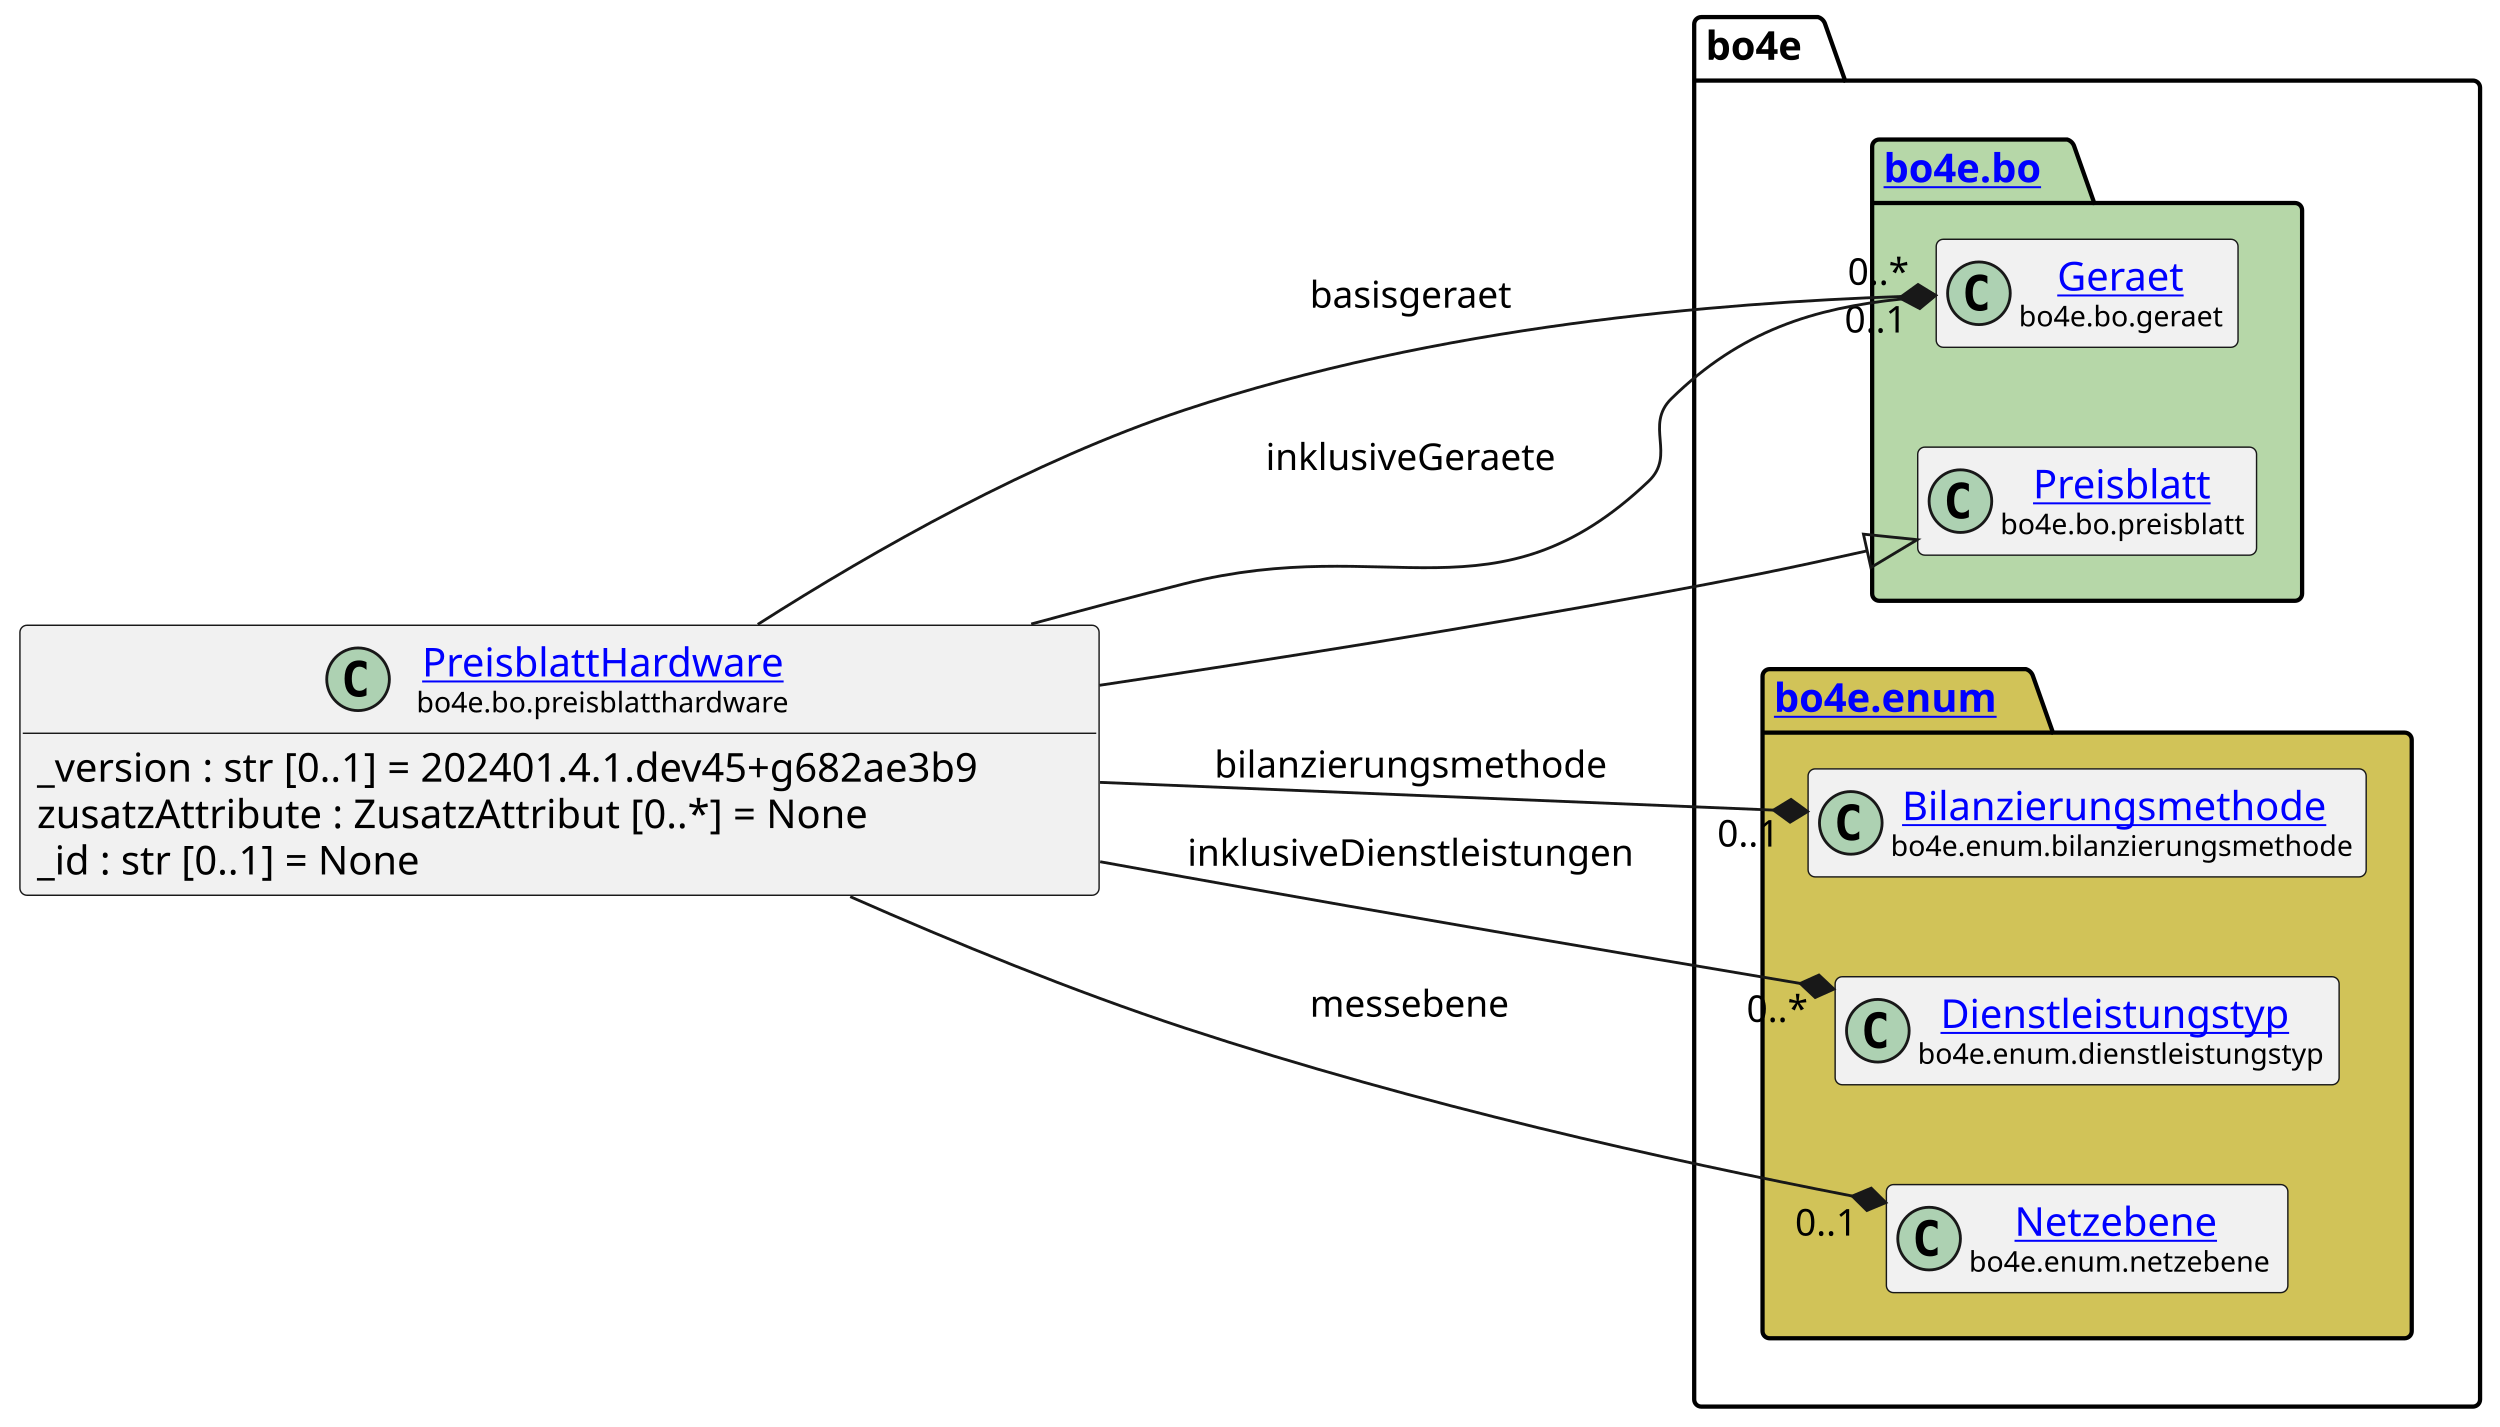
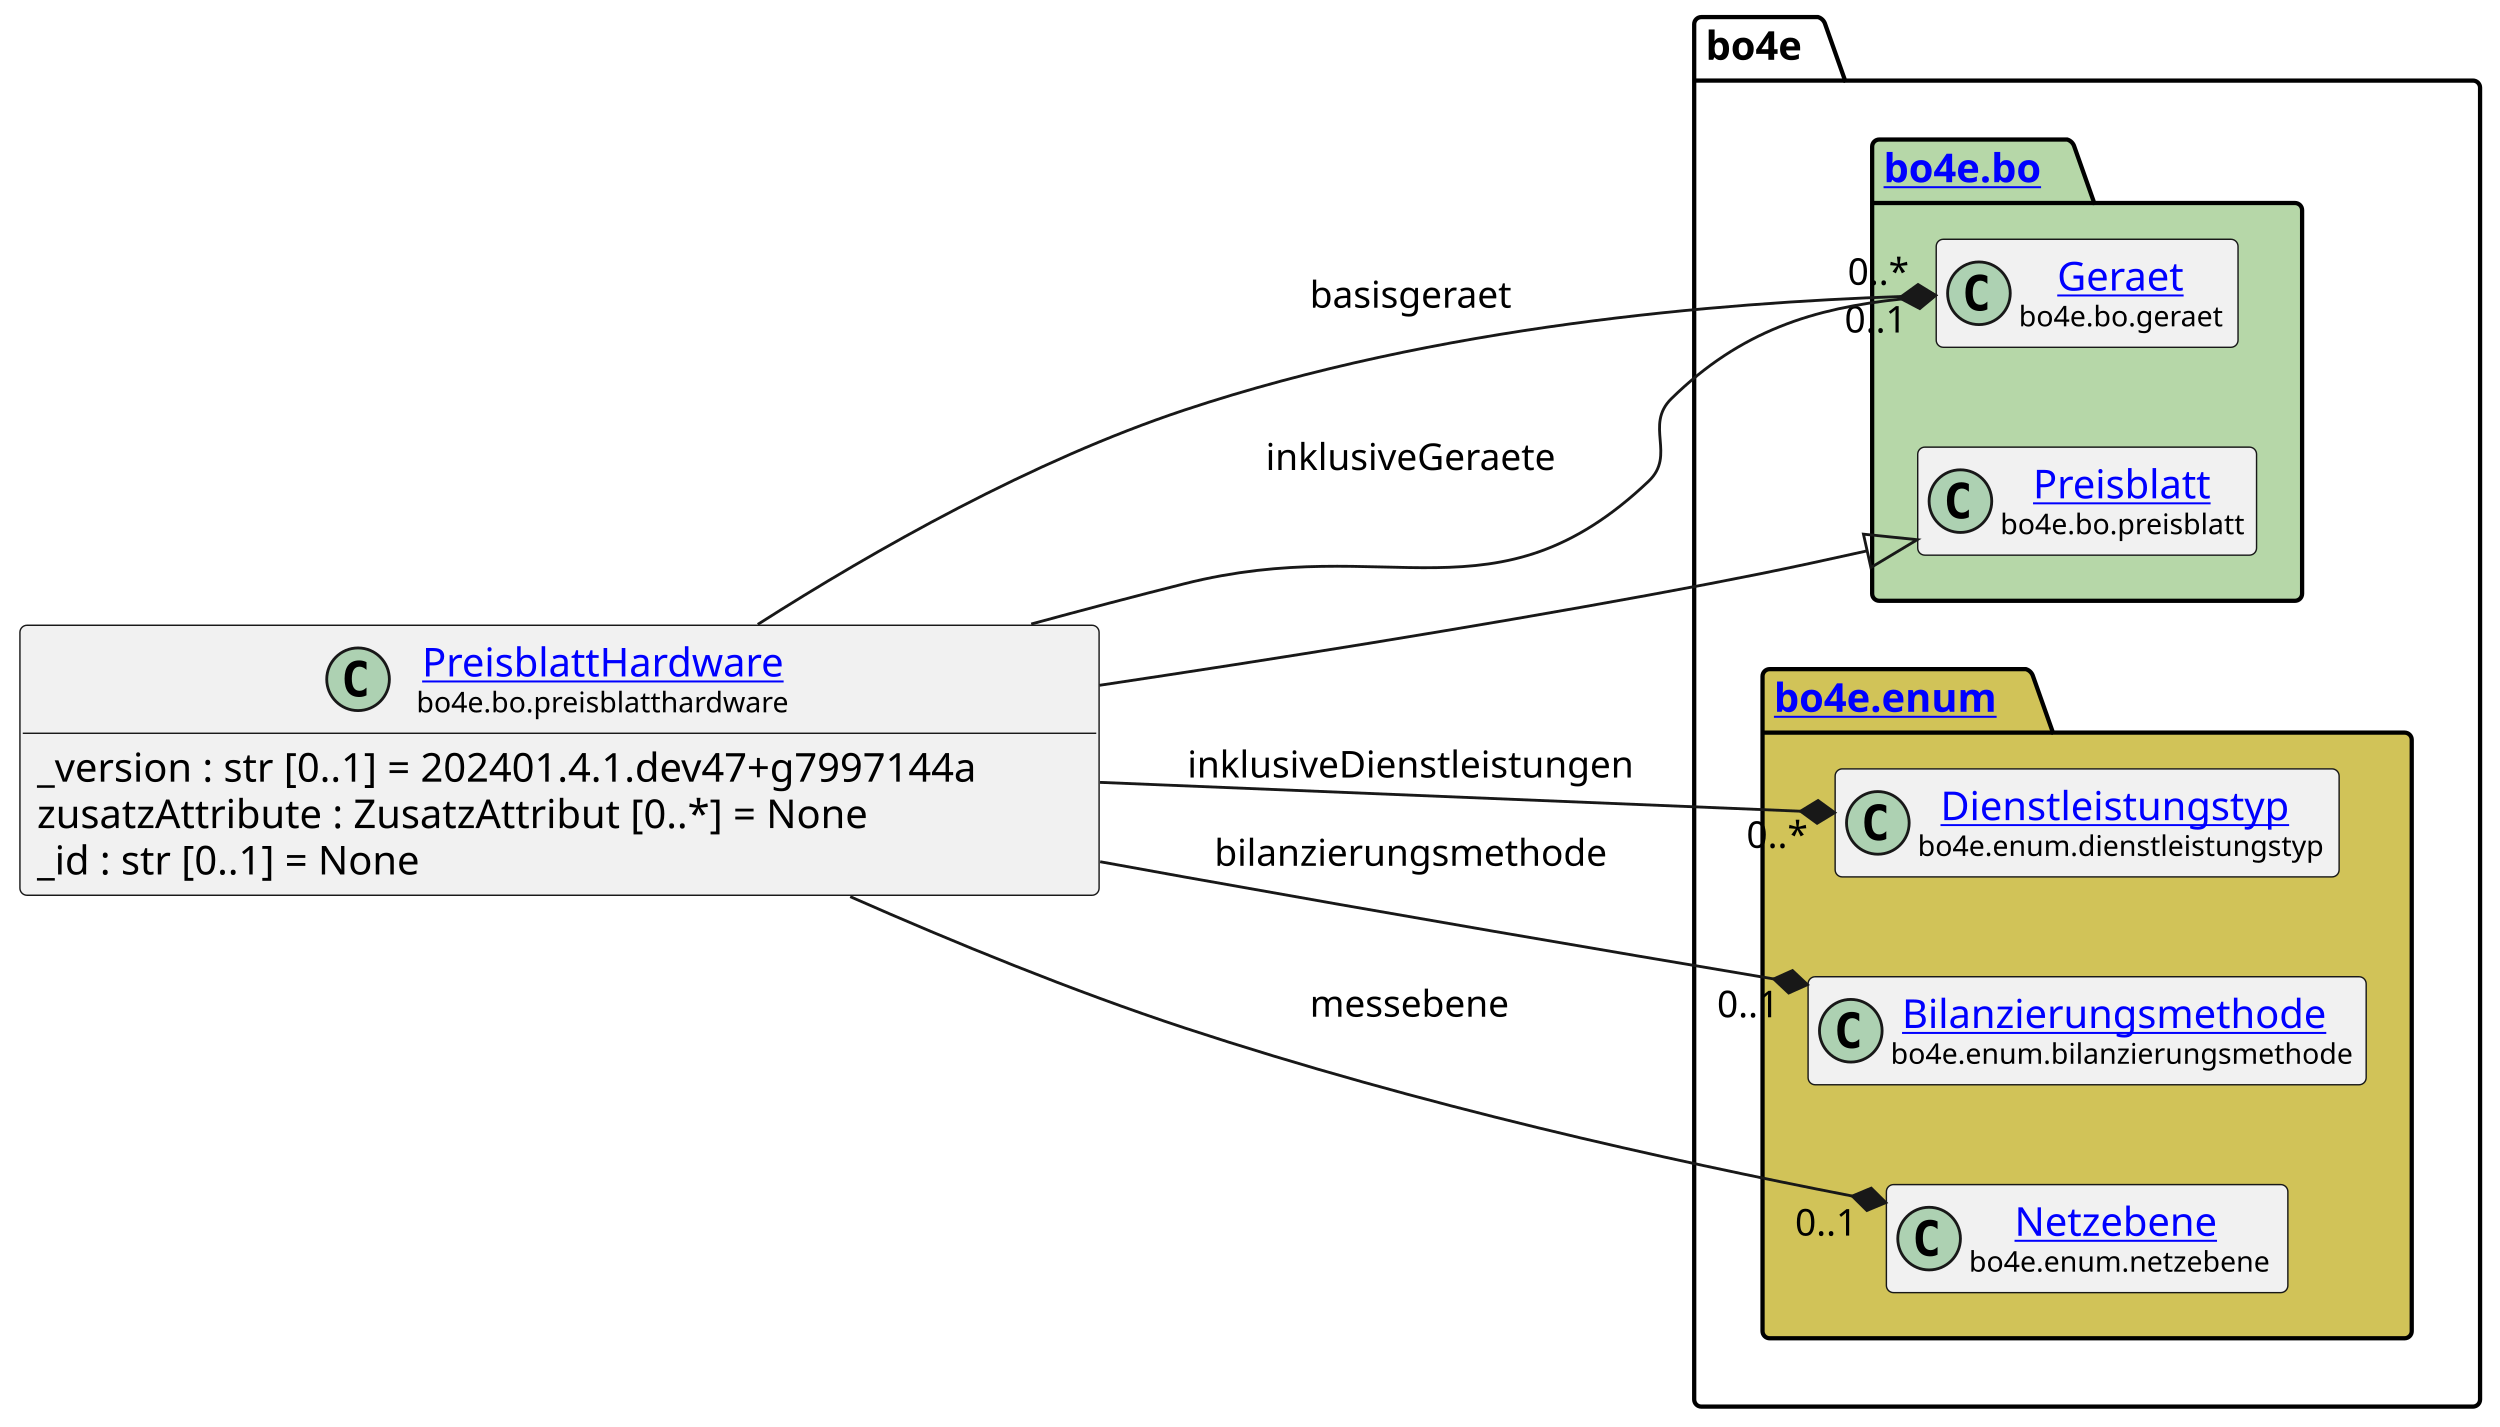
<svg xmlns="http://www.w3.org/2000/svg" xmlns:xlink="http://www.w3.org/1999/xlink" contentStyleType="text/css" height="501px" preserveAspectRatio="none" style="width:878px;height:501px;background:#FFFFFF;" version="1.1" viewBox="0 0 878 501" width="878px" zoomAndPan="magnify">
  <defs />
  <g>
    <g id="cluster_bo4e">
      <path d="M597.5,6 L638.5,6 A3.75,3.75 0 0 1 641,8.5 L648,28.297 L868.5,28.297 A2.5,2.5 0 0 1 871,30.797 L871,491.5 A2.5,2.5 0 0 1 868.5,494 L597.5,494 A2.5,2.5 0 0 1 595,491.5 L595,8.5 A2.5,2.5 0 0 1 597.5,6 " fill="none" style="stroke:#000000;stroke-width:1.5;" />
      <line style="stroke:#000000;stroke-width:1.5;" x1="595" x2="648" y1="28.297" y2="28.297" />
      <text fill="#000000" font-family="sans-serif" font-size="14" font-weight="bold" lengthAdjust="spacing" textLength="40" x="599" y="20.995">bo4e</text>
    </g>
    <g id="cluster_bo">
      <path d="M660,49 L726,49 A3.75,3.75 0 0 1 728.5,51.5 L735.5,71.297 L806,71.297 A2.5,2.5 0 0 1 808.5,73.797 L808.5,208.5 A2.5,2.5 0 0 1 806,211 L660,211 A2.5,2.5 0 0 1 657.5,208.5 L657.5,51.5 A2.5,2.5 0 0 1 660,49 " fill="#B6D7A8" style="stroke:#000000;stroke-width:1.5;" />
      <line style="stroke:#000000;stroke-width:1.5;" x1="657.5" x2="735.5" y1="71.297" y2="71.297" />
      <a href="https://bo4e.github.io/BO4E-python/latest/api/bo4e.bo.html" target="_top" title="https://bo4e.github.io/BO4E-python/latest/api/bo4e.bo.html" xlink:actuate="onRequest" xlink:href="https://bo4e.github.io/BO4E-python/latest/api/bo4e.bo.html" xlink:show="new" xlink:title="https://bo4e.github.io/BO4E-python/latest/api/bo4e.bo.html" xlink:type="simple">
        <text fill="#0000FF" font-family="sans-serif" font-size="14" font-weight="bold" lengthAdjust="spacing" text-decoration="underline" textLength="65" x="661.5" y="63.995">bo4e.bo</text>
      </a>
    </g>
    <g id="cluster_enum">
      <path d="M621.5,235 L711.5,235 A3.75,3.75 0 0 1 714,237.5 L721,257.297 L844.5,257.297 A2.5,2.5 0 0 1 847,259.797 L847,467.5 A2.5,2.5 0 0 1 844.5,470 L621.5,470 A2.5,2.5 0 0 1 619,467.5 L619,237.5 A2.5,2.5 0 0 1 621.5,235 " fill="#D1C358" style="stroke:#000000;stroke-width:1.5;" />
      <line style="stroke:#000000;stroke-width:1.5;" x1="619" x2="721" y1="257.297" y2="257.297" />
      <a href="https://bo4e.github.io/BO4E-python/latest/api/bo4e.enum.html" target="_top" title="https://bo4e.github.io/BO4E-python/latest/api/bo4e.enum.html" xlink:actuate="onRequest" xlink:href="https://bo4e.github.io/BO4E-python/latest/api/bo4e.enum.html" xlink:show="new" xlink:title="https://bo4e.github.io/BO4E-python/latest/api/bo4e.enum.html" xlink:type="simple">
        <text fill="#0000FF" font-family="sans-serif" font-size="14" font-weight="bold" lengthAdjust="spacing" text-decoration="underline" textLength="89" x="623" y="249.995">bo4e.enum</text>
      </a>
    </g>
    <g id="elem_Geraet">
      <rect codeLine="10" fill="#F1F1F1" height="37.938" id="Geraet" rx="2.5" ry="2.5" style="stroke:#181818;stroke-width:0.5;" width="106" x="680" y="84.03" />
      <ellipse cx="695" cy="102.999" fill="#ADD1B2" rx="11" ry="11" style="stroke:#181818;stroke-width:1.0;" />
      <path d="M697.969,108.639 Q697.391,108.936 696.75,109.077 Q696.109,109.233 695.406,109.233 Q692.906,109.233 691.578,107.593 Q690.266,105.936 690.266,102.811 Q690.266,99.686 691.578,98.03 Q692.906,96.374 695.406,96.374 Q696.109,96.374 696.75,96.53 Q697.406,96.686 697.969,96.983 L697.969,99.702 Q697.344,99.124 696.75,98.858 Q696.156,98.577 695.531,98.577 Q694.188,98.577 693.5,99.655 Q692.812,100.718 692.812,102.811 Q692.812,104.905 693.5,105.983 Q694.188,107.046 695.531,107.046 Q696.156,107.046 696.75,106.78 Q697.344,106.499 697.969,105.921 L697.969,108.639 Z " fill="#000000" />
      <a href="https://bo4e.github.io/BO4E-python/latest/api/bo4e.bo.html#bo4e.bo.geraet.Geraet" target="_top" title="https://bo4e.github.io/BO4E-python/latest/api/bo4e.bo.html#bo4e.bo.geraet.Geraet" xlink:actuate="onRequest" xlink:href="https://bo4e.github.io/BO4E-python/latest/api/bo4e.bo.html#bo4e.bo.geraet.Geraet" xlink:show="new" xlink:title="https://bo4e.github.io/BO4E-python/latest/api/bo4e.bo.html#bo4e.bo.geraet.Geraet" xlink:type="simple">
        <text fill="#0000FF" font-family="sans-serif" font-size="14" lengthAdjust="spacing" text-decoration="underline" textLength="47" x="722.5" y="102.025">Geraet</text>
      </a>
      <text fill="#000000" font-family="sans-serif" font-size="10" lengthAdjust="spacing" textLength="74" x="709" y="114.609">bo4e.bo.geraet</text>
    </g>
    <g id="elem_Preisblatt">
      <rect codeLine="11" fill="#F1F1F1" height="37.938" id="Preisblatt" rx="2.5" ry="2.5" style="stroke:#181818;stroke-width:0.5;" width="119" x="673.5" y="157.03" />
      <ellipse cx="688.5" cy="175.999" fill="#ADD1B2" rx="11" ry="11" style="stroke:#181818;stroke-width:1.0;" />
      <path d="M691.469,181.639 Q690.891,181.936 690.25,182.077 Q689.609,182.233 688.906,182.233 Q686.406,182.233 685.078,180.593 Q683.766,178.936 683.766,175.811 Q683.766,172.686 685.078,171.03 Q686.406,169.374 688.906,169.374 Q689.609,169.374 690.25,169.53 Q690.906,169.686 691.469,169.983 L691.469,172.702 Q690.844,172.124 690.25,171.858 Q689.656,171.577 689.031,171.577 Q687.688,171.577 687,172.655 Q686.312,173.718 686.312,175.811 Q686.312,177.905 687,178.983 Q687.688,180.046 689.031,180.046 Q689.656,180.046 690.25,179.78 Q690.844,179.499 691.469,178.921 L691.469,181.639 Z " fill="#000000" />
      <a href="https://bo4e.github.io/BO4E-python/latest/api/bo4e.bo.html#bo4e.bo.preisblatt.Preisblatt" target="_top" title="https://bo4e.github.io/BO4E-python/latest/api/bo4e.bo.html#bo4e.bo.preisblatt.Preisblatt" xlink:actuate="onRequest" xlink:href="https://bo4e.github.io/BO4E-python/latest/api/bo4e.bo.html#bo4e.bo.preisblatt.Preisblatt" xlink:show="new" xlink:title="https://bo4e.github.io/BO4E-python/latest/api/bo4e.bo.html#bo4e.bo.preisblatt.Preisblatt" xlink:type="simple">
        <text fill="#0000FF" font-family="sans-serif" font-size="14" lengthAdjust="spacing" text-decoration="underline" textLength="64" x="714" y="175.025">Preisblatt</text>
      </a>
      <text fill="#000000" font-family="sans-serif" font-size="10" lengthAdjust="spacing" textLength="87" x="702.5" y="187.609">bo4e.bo.preisblatt</text>
    </g>
+     <g id="elem_Dienstleistungstyp">
+       <rect codeLine="14" fill="#F1F1F1" height="37.938" id="Dienstleistungstyp" rx="2.5" ry="2.5" style="stroke:#181818;stroke-width:0.5;" width="177" x="644.5" y="270.03" />
+       <ellipse cx="659.5" cy="288.999" fill="#ADD1B2" rx="11" ry="11" style="stroke:#181818;stroke-width:1.0;" />
+       <path d="M662.469,294.639 Q661.891,294.936 661.25,295.077 Q660.609,295.233 659.906,295.233 Q657.406,295.233 656.078,293.592 Q654.766,291.936 654.766,288.811 Q654.766,285.686 656.078,284.03 Q657.406,282.374 659.906,282.374 Q660.609,282.374 661.25,282.53 Q661.906,282.686 662.469,282.983 L662.469,285.702 Q661.844,285.124 661.25,284.858 Q660.656,284.577 660.031,284.577 Q658.688,284.577 658,285.655 Q657.312,286.717 657.312,288.811 Q657.312,290.905 658,291.983 Q658.688,293.046 660.031,293.046 Q660.656,293.046 661.25,292.78 Q661.844,292.499 662.469,291.921 L662.469,294.639 Z " fill="#000000" />
+       <a href="https://bo4e.github.io/BO4E-python/latest/api/bo4e.enum.html#bo4e.enum.dienstleistungstyp.Dienstleistungstyp" target="_top" title="https://bo4e.github.io/BO4E-python/latest/api/bo4e.enum.html#bo4e.enum.dienstleistungstyp.Dienstleistungstyp" xlink:actuate="onRequest" xlink:href="https://bo4e.github.io/BO4E-python/latest/api/bo4e.enum.html#bo4e.enum.dienstleistungstyp.Dienstleistungstyp" xlink:show="new" xlink:title="https://bo4e.github.io/BO4E-python/latest/api/bo4e.enum.html#bo4e.enum.dienstleistungstyp.Dienstleistungstyp" xlink:type="simple">
+         <text fill="#0000FF" font-family="sans-serif" font-size="14" lengthAdjust="spacing" text-decoration="underline" textLength="129" x="681.5" y="288.025">Dienstleistungstyp</text>
+       </a>
+       <text fill="#000000" font-family="sans-serif" font-size="10" lengthAdjust="spacing" textLength="145" x="673.5" y="300.609">bo4e.enum.dienstleistungstyp</text>
+     </g>
    <g id="elem_Bilanzierungsmethode">
-       <rect codeLine="14" fill="#F1F1F1" height="37.938" id="Bilanzierungsmethode" rx="2.5" ry="2.5" style="stroke:#181818;stroke-width:0.5;" width="196" x="635" y="270.03" />
-       <ellipse cx="650" cy="288.999" fill="#ADD1B2" rx="11" ry="11" style="stroke:#181818;stroke-width:1.0;" />
-       <path d="M652.969,294.639 Q652.391,294.936 651.75,295.077 Q651.109,295.233 650.406,295.233 Q647.906,295.233 646.578,293.592 Q645.266,291.936 645.266,288.811 Q645.266,285.686 646.578,284.03 Q647.906,282.374 650.406,282.374 Q651.109,282.374 651.75,282.53 Q652.406,282.686 652.969,282.983 L652.969,285.702 Q652.344,285.124 651.75,284.858 Q651.156,284.577 650.531,284.577 Q649.188,284.577 648.5,285.655 Q647.812,286.717 647.812,288.811 Q647.812,290.905 648.5,291.983 Q649.188,293.046 650.531,293.046 Q651.156,293.046 651.75,292.78 Q652.344,292.499 652.969,291.921 L652.969,294.639 Z " fill="#000000" />
+       <rect codeLine="15" fill="#F1F1F1" height="37.938" id="Bilanzierungsmethode" rx="2.5" ry="2.5" style="stroke:#181818;stroke-width:0.5;" width="196" x="635" y="343.03" />
+       <ellipse cx="650" cy="361.999" fill="#ADD1B2" rx="11" ry="11" style="stroke:#181818;stroke-width:1.0;" />
+       <path d="M652.969,367.639 Q652.391,367.936 651.75,368.077 Q651.109,368.233 650.406,368.233 Q647.906,368.233 646.578,366.592 Q645.266,364.936 645.266,361.811 Q645.266,358.686 646.578,357.03 Q647.906,355.374 650.406,355.374 Q651.109,355.374 651.75,355.53 Q652.406,355.686 652.969,355.983 L652.969,358.702 Q652.344,358.124 651.75,357.858 Q651.156,357.577 650.531,357.577 Q649.188,357.577 648.5,358.655 Q647.812,359.717 647.812,361.811 Q647.812,363.905 648.5,364.983 Q649.188,366.046 650.531,366.046 Q651.156,366.046 651.75,365.78 Q652.344,365.499 652.969,364.921 L652.969,367.639 Z " fill="#000000" />
      <a href="https://bo4e.github.io/BO4E-python/latest/api/bo4e.enum.html#bo4e.enum.bilanzierungsmethode.Bilanzierungsmethode" target="_top" title="https://bo4e.github.io/BO4E-python/latest/api/bo4e.enum.html#bo4e.enum.bilanzierungsmethode.Bilanzierungsmethode" xlink:actuate="onRequest" xlink:href="https://bo4e.github.io/BO4E-python/latest/api/bo4e.enum.html#bo4e.enum.bilanzierungsmethode.Bilanzierungsmethode" xlink:show="new" xlink:title="https://bo4e.github.io/BO4E-python/latest/api/bo4e.enum.html#bo4e.enum.bilanzierungsmethode.Bilanzierungsmethode" xlink:type="simple">
-         <text fill="#0000FF" font-family="sans-serif" font-size="14" lengthAdjust="spacing" text-decoration="underline" textLength="156" x="668" y="288.025">Bilanzierungsmethode</text>
+         <text fill="#0000FF" font-family="sans-serif" font-size="14" lengthAdjust="spacing" text-decoration="underline" textLength="156" x="668" y="361.025">Bilanzierungsmethode</text>
      </a>
-       <text fill="#000000" font-family="sans-serif" font-size="10" lengthAdjust="spacing" textLength="164" x="664" y="300.609">bo4e.enum.bilanzierungsmethode</text>
-     </g>
-     <g id="elem_Dienstleistungstyp">
-       <rect codeLine="15" fill="#F1F1F1" height="37.938" id="Dienstleistungstyp" rx="2.5" ry="2.5" style="stroke:#181818;stroke-width:0.5;" width="177" x="644.5" y="343.03" />
-       <ellipse cx="659.5" cy="361.999" fill="#ADD1B2" rx="11" ry="11" style="stroke:#181818;stroke-width:1.0;" />
-       <path d="M662.469,367.639 Q661.891,367.936 661.25,368.077 Q660.609,368.233 659.906,368.233 Q657.406,368.233 656.078,366.592 Q654.766,364.936 654.766,361.811 Q654.766,358.686 656.078,357.03 Q657.406,355.374 659.906,355.374 Q660.609,355.374 661.25,355.53 Q661.906,355.686 662.469,355.983 L662.469,358.702 Q661.844,358.124 661.25,357.858 Q660.656,357.577 660.031,357.577 Q658.688,357.577 658,358.655 Q657.312,359.717 657.312,361.811 Q657.312,363.905 658,364.983 Q658.688,366.046 660.031,366.046 Q660.656,366.046 661.25,365.78 Q661.844,365.499 662.469,364.921 L662.469,367.639 Z " fill="#000000" />
-       <a href="https://bo4e.github.io/BO4E-python/latest/api/bo4e.enum.html#bo4e.enum.dienstleistungstyp.Dienstleistungstyp" target="_top" title="https://bo4e.github.io/BO4E-python/latest/api/bo4e.enum.html#bo4e.enum.dienstleistungstyp.Dienstleistungstyp" xlink:actuate="onRequest" xlink:href="https://bo4e.github.io/BO4E-python/latest/api/bo4e.enum.html#bo4e.enum.dienstleistungstyp.Dienstleistungstyp" xlink:show="new" xlink:title="https://bo4e.github.io/BO4E-python/latest/api/bo4e.enum.html#bo4e.enum.dienstleistungstyp.Dienstleistungstyp" xlink:type="simple">
-         <text fill="#0000FF" font-family="sans-serif" font-size="14" lengthAdjust="spacing" text-decoration="underline" textLength="129" x="681.5" y="361.025">Dienstleistungstyp</text>
-       </a>
-       <text fill="#000000" font-family="sans-serif" font-size="10" lengthAdjust="spacing" textLength="145" x="673.5" y="373.609">bo4e.enum.dienstleistungstyp</text>
+       <text fill="#000000" font-family="sans-serif" font-size="10" lengthAdjust="spacing" textLength="164" x="664" y="373.609">bo4e.enum.bilanzierungsmethode</text>
    </g>
    <g id="elem_Netzebene">
      <rect codeLine="16" fill="#F1F1F1" height="37.938" id="Netzebene" rx="2.5" ry="2.5" style="stroke:#181818;stroke-width:0.5;" width="141" x="662.5" y="416.03" />
      <ellipse cx="677.5" cy="434.999" fill="#ADD1B2" rx="11" ry="11" style="stroke:#181818;stroke-width:1.0;" />
      <path d="M680.469,440.639 Q679.891,440.936 679.25,441.077 Q678.609,441.233 677.906,441.233 Q675.406,441.233 674.078,439.592 Q672.766,437.936 672.766,434.811 Q672.766,431.686 674.078,430.03 Q675.406,428.374 677.906,428.374 Q678.609,428.374 679.25,428.53 Q679.906,428.686 680.469,428.983 L680.469,431.702 Q679.844,431.124 679.25,430.858 Q678.656,430.577 678.031,430.577 Q676.688,430.577 676,431.655 Q675.312,432.717 675.312,434.811 Q675.312,436.905 676,437.983 Q676.688,439.046 678.031,439.046 Q678.656,439.046 679.25,438.78 Q679.844,438.499 680.469,437.921 L680.469,440.639 Z " fill="#000000" />
      <a href="https://bo4e.github.io/BO4E-python/latest/api/bo4e.enum.html#bo4e.enum.netzebene.Netzebene" target="_top" title="https://bo4e.github.io/BO4E-python/latest/api/bo4e.enum.html#bo4e.enum.netzebene.Netzebene" xlink:actuate="onRequest" xlink:href="https://bo4e.github.io/BO4E-python/latest/api/bo4e.enum.html#bo4e.enum.netzebene.Netzebene" xlink:show="new" xlink:title="https://bo4e.github.io/BO4E-python/latest/api/bo4e.enum.html#bo4e.enum.netzebene.Netzebene" xlink:type="simple">
        <text fill="#0000FF" font-family="sans-serif" font-size="14" lengthAdjust="spacing" text-decoration="underline" textLength="77" x="707.5" y="434.025">Netzebene</text>
      </a>
      <text fill="#000000" font-family="sans-serif" font-size="10" lengthAdjust="spacing" textLength="109" x="691.5" y="446.609">bo4e.enum.netzebene</text>
    </g>
    <g id="elem_PreisblattHardware">
      <rect codeLine="3" fill="#F1F1F1" height="94.828" id="PreisblattHardware" rx="2.5" ry="2.5" style="stroke:#181818;stroke-width:0.5;" width="379" x="7" y="219.59" />
      <ellipse cx="125.75" cy="238.559" fill="#ADD1B2" rx="11" ry="11" style="stroke:#181818;stroke-width:1.0;" />
      <path d="M128.719,244.199 Q128.141,244.496 127.5,244.637 Q126.859,244.793 126.156,244.793 Q123.656,244.793 122.328,243.153 Q121.016,241.496 121.016,238.371 Q121.016,235.246 122.328,233.59 Q123.656,231.934 126.156,231.934 Q126.859,231.934 127.5,232.09 Q128.156,232.246 128.719,232.543 L128.719,235.262 Q128.094,234.684 127.5,234.418 Q126.906,234.137 126.281,234.137 Q124.938,234.137 124.25,235.215 Q123.562,236.278 123.562,238.371 Q123.562,240.465 124.25,241.543 Q124.938,242.606 126.281,242.606 Q126.906,242.606 127.5,242.34 Q128.094,242.059 128.719,241.481 L128.719,244.199 Z " fill="#000000" />
      <a href="https://bo4e.github.io/BO4E-python/latest/api/bo4e.bo.html#bo4e.bo.preisblatthardware.PreisblattHardware" target="_top" title="https://bo4e.github.io/BO4E-python/latest/api/bo4e.bo.html#bo4e.bo.preisblatthardware.PreisblattHardware" xlink:actuate="onRequest" xlink:href="https://bo4e.github.io/BO4E-python/latest/api/bo4e.bo.html#bo4e.bo.preisblatthardware.PreisblattHardware" xlink:show="new" xlink:title="https://bo4e.github.io/BO4E-python/latest/api/bo4e.bo.html#bo4e.bo.preisblatthardware.PreisblattHardware" xlink:type="simple">
        <text fill="#0000FF" font-family="sans-serif" font-size="14" lengthAdjust="spacing" text-decoration="underline" textLength="129" x="148.25" y="237.585">PreisblattHardware</text>
      </a>
      <text fill="#000000" font-family="sans-serif" font-size="10" lengthAdjust="spacing" textLength="133" x="146.25" y="250.169">bo4e.bo.preisblatthardware</text>
      <line style="stroke:#181818;stroke-width:0.5;" x1="8" x2="385" y1="257.527" y2="257.527" />
-       <text fill="#000000" font-family="sans-serif" font-size="14" lengthAdjust="spacing" textLength="367" x="13" y="274.523">_version : str [0..1] = 202401.4.1.dev45+g682ae3b9</text>
+       <text fill="#000000" font-family="sans-serif" font-size="14" lengthAdjust="spacing" textLength="367" x="13" y="274.523">_version : str [0..1] = 202401.4.1.dev47+g7997144a</text>
      <text fill="#000000" font-family="sans-serif" font-size="14" lengthAdjust="spacing" textLength="311" x="13" y="290.82">zusatzAttribute : ZusatzAttribut [0..*] = None</text>
      <text fill="#000000" font-family="sans-serif" font-size="14" lengthAdjust="spacing" textLength="147" x="13" y="307.116">_id : str [0..1] = None</text>
    </g>
    <g id="link_PreisblattHardware_Preisblatt">
      <path codeLine="19" d="M386.11,240.68 C447.73,231.45 516.4,220.5 579,209 C610.27,203.26 627.351,199.786 655.751,193.456 " fill="none" id="PreisblattHardware-to-Preisblatt" style="stroke:#181818;stroke-width:1.0;" />
      <polygon fill="none" points="673.32,189.54,654.446,187.6,657.056,199.312,673.32,189.54" style="stroke:#181818;stroke-width:1.0;" />
    </g>
    <g id="link_PreisblattHardware_Bilanzierungsmethode">
-       <path codeLine="20" d="M386.32,274.77 C470.29,278.23 553.61,281.656 622.85,284.507 " fill="none" id="PreisblattHardware-to-Bilanzierungsmethode" style="stroke:#181818;stroke-width:1.0;" />
-       <polygon fill="#181818" points="634.84,285,629.01,280.757,622.85,284.507,628.681,288.75,634.84,285" style="stroke:#181818;stroke-width:1.0;" />
-       <text fill="#000000" font-family="sans-serif" font-size="13" lengthAdjust="spacing" textLength="142" x="426.5" y="273.067">bilanzierungsmethode</text>
-       <text fill="#000000" font-family="sans-serif" font-size="13" lengthAdjust="spacing" textLength="24" x="603.094" y="297.318">0..1</text>
+       <path codeLine="20" d="M386.37,302.64 C396.39,304.47 406.31,306.26 416,308 C489.27,321.13 560.406,333.289 622.936,343.809 " fill="none" id="PreisblattHardware-to-Bilanzierungsmethode" style="stroke:#181818;stroke-width:1.0;" />
+       <polygon fill="#181818" points="634.77,345.8,629.517,340.86,622.936,343.809,628.189,348.749,634.77,345.8" style="stroke:#181818;stroke-width:1.0;" />
+       <text fill="#000000" font-family="sans-serif" font-size="13" lengthAdjust="spacing" textLength="142" x="426.5" y="304.067">bilanzierungsmethode</text>
+       <text fill="#000000" font-family="sans-serif" font-size="13" lengthAdjust="spacing" textLength="24" x="603.019" y="357.26">0..1</text>
    </g>
    <g id="link_PreisblattHardware_Netzebene">
      <path codeLine="21" d="M298.6,314.91 C335.07,331 376.88,348.11 416,361 C499.09,388.36 585.841,407.455 650.521,420.055 " fill="none" id="PreisblattHardware-to-Netzebene" style="stroke:#181818;stroke-width:1.0;" />
      <polygon fill="#181818" points="662.3,422.35,657.176,417.276,650.521,420.055,655.646,425.129,662.3,422.35" style="stroke:#181818;stroke-width:1.0;" />
      <text fill="#000000" font-family="sans-serif" font-size="13" lengthAdjust="spacing" textLength="75" x="460" y="357.067">messebene</text>
      <text fill="#000000" font-family="sans-serif" font-size="13" lengthAdjust="spacing" textLength="24" x="630.418" y="433.933">0..1</text>
    </g>
    <g id="link_PreisblattHardware_Geraet">
      <path codeLine="22" d="M266.12,219.3 C307.64,192.81 362.71,161.71 416,144 C505.51,114.25 603.967,106.359 667.757,104.129 " fill="none" id="PreisblattHardware-to-Geraet" style="stroke:#181818;stroke-width:1.0;" />
      <polygon fill="#181818" points="679.75,103.71,673.614,99.922,667.757,104.129,673.893,107.917,679.75,103.71" style="stroke:#181818;stroke-width:1.0;" />
      <text fill="#000000" font-family="sans-serif" font-size="13" lengthAdjust="spacing" textLength="75" x="460" y="108.067">basisgeraet</text>
      <text fill="#000000" font-family="sans-serif" font-size="13" lengthAdjust="spacing" textLength="24" x="647.798" y="116.786">0..1</text>
    </g>
    <g id="link_PreisblattHardware_Geraet">
      <path codeLine="23" d="M362.16,219.16 C380.29,214.22 398.51,209.41 416,205 C487.94,186.87 525.2,220.08 579,169 C588.7,159.79 577.45,149.36 587,140 C611.39,116.08 637.044,108.21 667.844,105.01 " fill="none" id="PreisblattHardware-to-Geraet-1" style="stroke:#181818;stroke-width:1.0;" />
      <polygon fill="#181818" points="679.78,103.77,673.399,100.412,667.844,105.01,674.226,108.369,679.78,103.77" style="stroke:#181818;stroke-width:1.0;" />
      <text fill="#000000" font-family="sans-serif" font-size="13" lengthAdjust="spacing" textLength="106" x="444.5" y="165.067">inklusiveGeraete</text>
      <text fill="#000000" font-family="sans-serif" font-size="13" lengthAdjust="spacing" textLength="23" x="648.892" y="100.025">0..*</text>
    </g>
    <g id="link_PreisblattHardware_Dienstleistungstyp">
-       <path codeLine="24" d="M386.37,302.64 C396.39,304.47 406.31,306.26 416,308 C492.97,321.8 568.806,334.733 632.236,345.383 " fill="none" id="PreisblattHardware-to-Dienstleistungstyp" style="stroke:#181818;stroke-width:1.0;" />
-       <polygon fill="#181818" points="644.07,347.37,638.815,342.432,632.236,345.383,637.49,350.321,644.07,347.37" style="stroke:#181818;stroke-width:1.0;" />
-       <text fill="#000000" font-family="sans-serif" font-size="13" lengthAdjust="spacing" textLength="161" x="417" y="304.067">inklusiveDienstleistungen</text>
-       <text fill="#000000" font-family="sans-serif" font-size="13" lengthAdjust="spacing" textLength="23" x="613.381" y="358.896">0..*</text>
+       <path codeLine="24" d="M386.32,274.77 C474.2,278.39 562.5,282.027 632.34,284.897 " fill="none" id="PreisblattHardware-to-Dienstleistungstyp" style="stroke:#181818;stroke-width:1.0;" />
+       <polygon fill="#181818" points="644.33,285.39,638.499,281.147,632.34,284.897,638.171,289.14,644.33,285.39" style="stroke:#181818;stroke-width:1.0;" />
+       <text fill="#000000" font-family="sans-serif" font-size="13" lengthAdjust="spacing" textLength="161" x="417" y="273.067">inklusiveDienstleistungen</text>
+       <text fill="#000000" font-family="sans-serif" font-size="13" lengthAdjust="spacing" textLength="23" x="613.348" y="297.772">0..*</text>
    </g>
  </g>
</svg>
